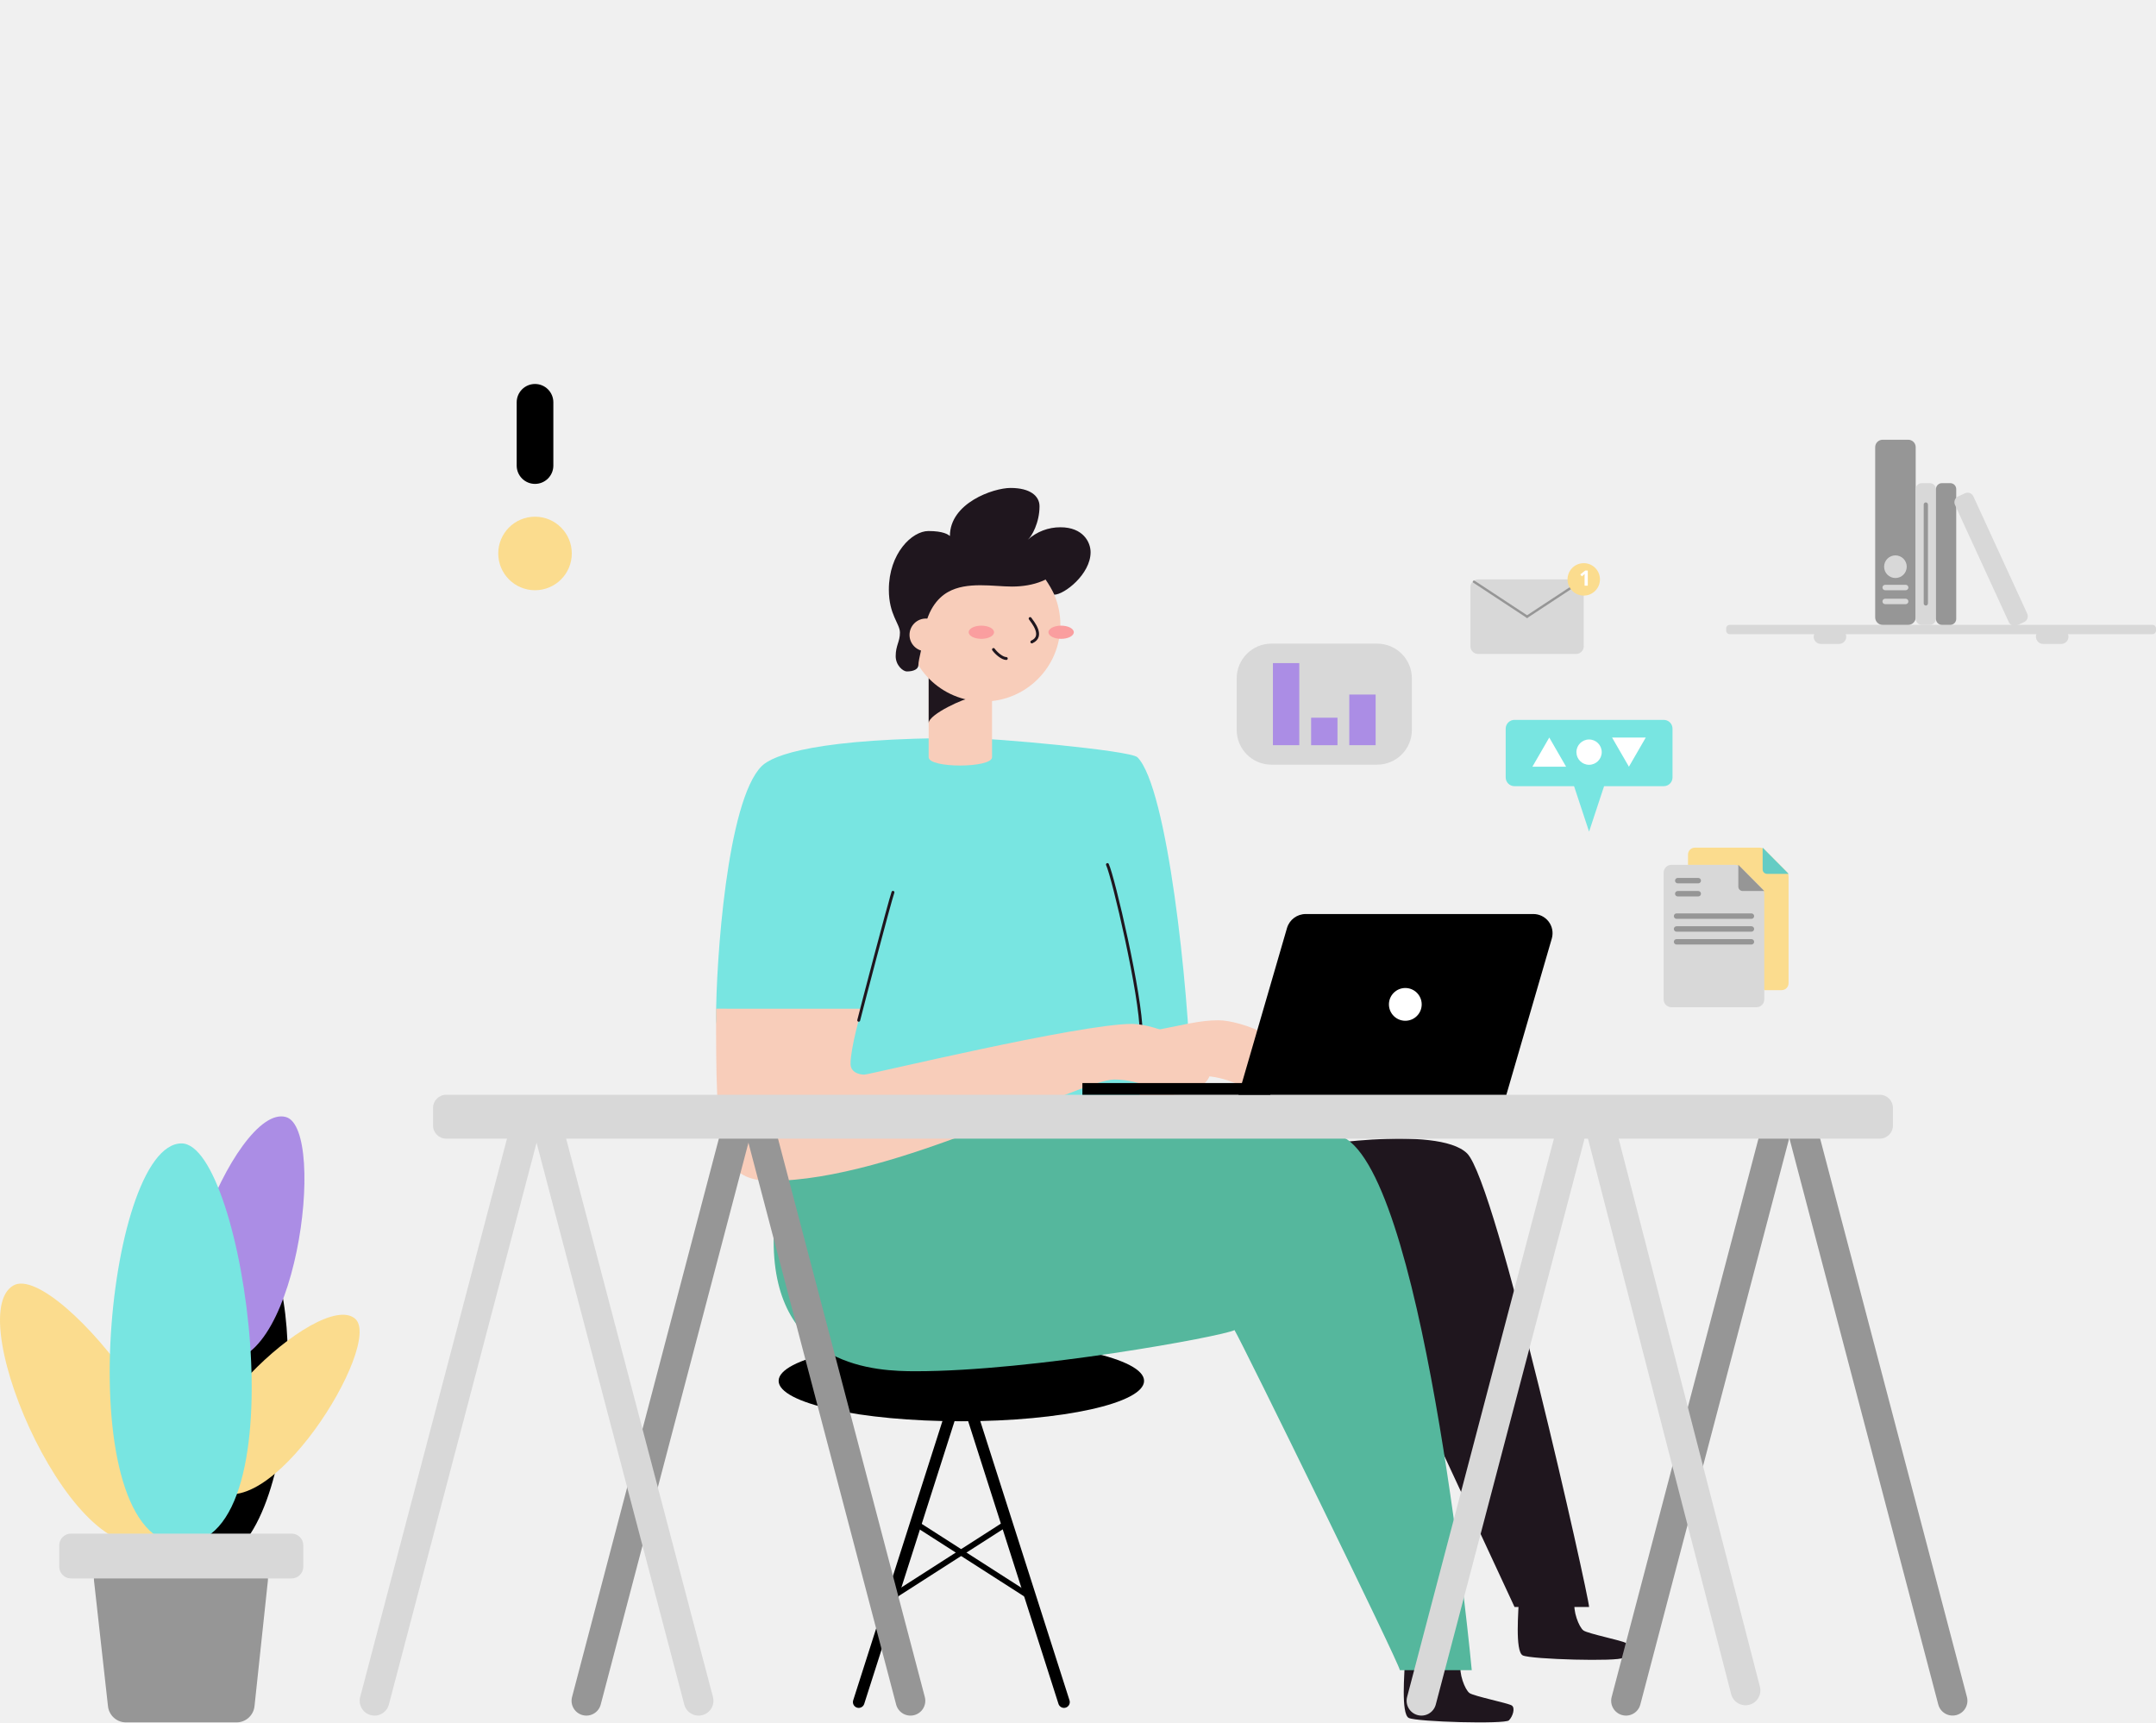
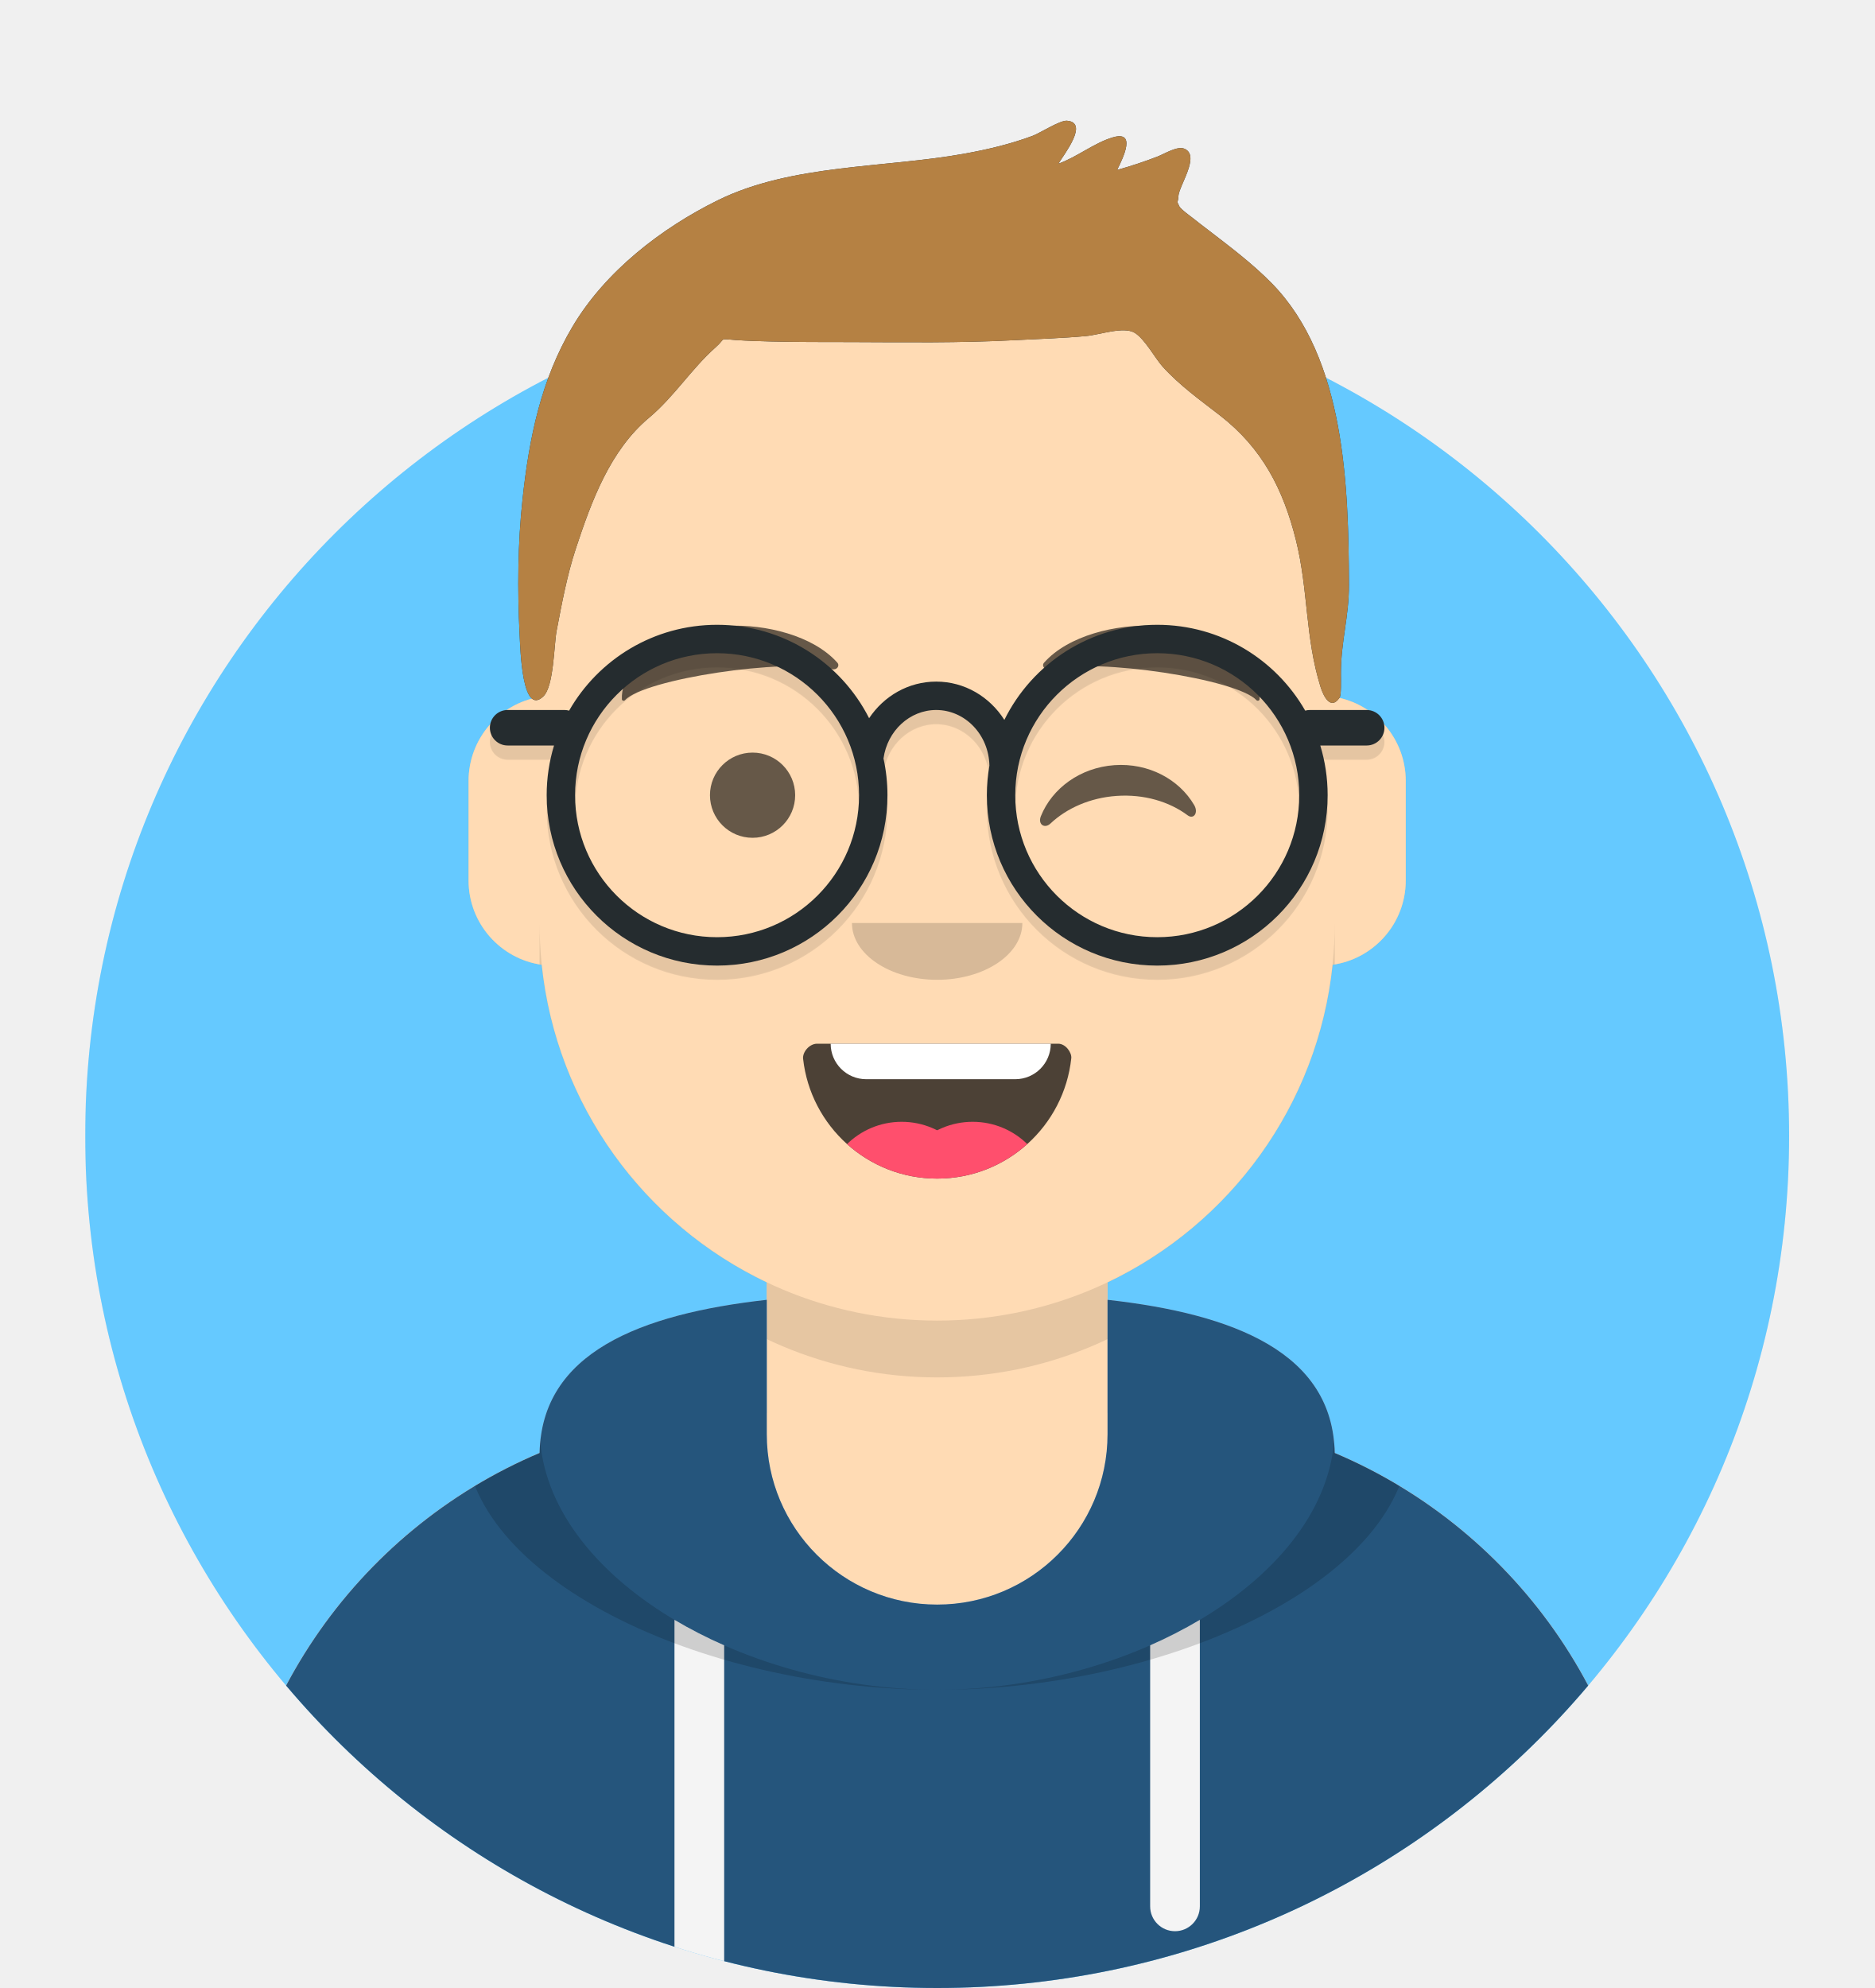
- <svg xmlns="http://www.w3.org/2000/svg" viewBox="0 0 744.66 594.92">
+ <svg xmlns="http://www.w3.org/2000/svg" xmlns:xlink="http://www.w3.org/1999/xlink" width="264px" height="280px" viewBox="0 0 264 280" version="1.1">
  <defs>
-     <style>.cls-1,.cls-11,.cls-13,.cls-2,.cls-3{fill:none;stroke-linecap:round;}.cls-1,.cls-13,.cls-2{stroke:#000;}.cls-1,.cls-2,.cls-3{stroke-miterlimit:10;}.cls-1{stroke-width:4px;}.cls-13,.cls-2{stroke-width:2px;}.cls-3{stroke:#1f161e;}.cls-4{fill:#fbdc8e;}.cls-5{fill:#969696;}.cls-6{fill:#ab8de5;}.cls-7{fill:#78e5e1;}.cls-8{fill:#d8d8d8;}.cls-9{fill:#64ccc4;}.cls-10,.cls-12{fill:#fff;}.cls-11{stroke:#969696;stroke-width:0.82px;}.cls-11,.cls-13{stroke-linejoin:round;}.cls-12{font-size:7.3px;font-family:SofiaPro-Bold, Sofia Pro;font-weight:700;}.cls-14{fill:#1f161e;}.cls-15{fill:#55b79d;}.cls-16{fill:#f8cdba;}.cls-17{fill:#fa9e9f;}</style>
+     <circle id="react-path-1" cx="120" cy="120" r="120" />
+     <path d="M12,160 C12,226.274 65.726,280 132,280 C198.274,280 252,226.274 252,160 L264,160 L264,-1.42108547e-14 L-3.19744231e-14,-1.42108547e-14 L-3.19744231e-14,160 L12,160 Z" id="react-path-2" />
+     <path d="M124,144.611 L124,163 L128,163 L128,163 C167.765,163 200,195.235 200,235 L200,244 L0,244 L0,235 C-4.86974701e-15,195.235 32.235,163 72,163 L72,163 L76,163 L76,144.611 C58.763,136.422 46.372,119.687 44.305,99.881 C38.48,99.058 34,94.052 34,88 L34,74 C34,68.054 38.325,63.118 44,62.166 L44,56 L44,56 C44,25.072 69.072,5.68137151e-15 100,0 L100,0 L100,0 C130.928,-5.68137151e-15 156,25.072 156,56 L156,62.166 C161.675,63.118 166,68.054 166,74 L166,88 C166,94.052 161.52,99.058 155.695,99.881 C153.628,119.687 141.237,136.422 124,144.611 Z" id="react-path-3" />
  </defs>
-   <g id="Layer_2" data-name="Layer 2">
-     <g id="Layer_2-2" data-name="Layer 2">
-       <ellipse cx="332.04" cy="476.96" rx="63.11" ry="13.95" />
-       <line class="cls-1" x1="332.04" y1="476.96" x2="296.59" y2="587.91" />
-       <line class="cls-1" x1="332.04" y1="476.96" x2="367.49" y2="587.91" />
-       <line class="cls-2" x1="308.23" y1="551.48" x2="347.75" y2="526.14" />
-       <line class="cls-2" x1="316.17" y1="526.14" x2="355.7" y2="551.48" />
-       <path class="cls-3" d="M394.15,356.86c-.16,4.92-.09,22.15-.9,29.52" />
-       <rect x="178.46" y="132.63" width="12.66" height="34.51" rx="6.33" ry="6.33" />
-       <circle class="cls-4" cx="184.79" cy="191.17" r="12.7" />
-       <path class="cls-4" d="M609.37,342h6a2.39,2.39,0,0,0,2.38-2.38V302.74a2.35,2.35,0,0,0-.7-1.68l-7.58-7.58a2.37,2.37,0,0,0-1.68-.7H585.4a2.39,2.39,0,0,0-2.38,2.38v3.56" />
-       <path d="M88.06,430c19,3.6,15.61,117-20.86,110.14C32.76,533.6,64.88,425.59,88.06,430Z" />
-       <path class="cls-4" d="M4.64,444c15.12-8.56,78.41,71.08,49.46,87.46C26.75,547-13.77,454.44,4.64,444Z" />
-       <path class="cls-5" d="M81.69,594.92H43.51a6.25,6.25,0,0,1-6.21-5.56l-4.82-43.28a6.26,6.26,0,0,1,6.21-7H86.31a6.25,6.25,0,0,1,6.21,6.92l-4.61,43.28A6.26,6.26,0,0,1,81.69,594.92Z" />
-       <path class="cls-6" d="M98.79,385.84c14.47,4.2,3.38,91.73-24.33,83.67C48.3,461.91,81.18,380.72,98.79,385.84Z" />
-       <path class="cls-4" d="M122.65,455.48c10,8.62-30.68,74.56-49.9,58C54.6,497.91,110.44,445,122.65,455.48Z" />
-       <path class="cls-7" d="M62.7,394.94c21.66,0,41.49,138.3,0,138.3C23.52,533.24,36.33,394.94,62.7,394.94Z" />
-       <rect class="cls-8" x="20.46" y="529.72" width="84.3" height="15.48" rx="4.05" ry="4.05" />
-       <path class="cls-8" d="M599.29,298.72h-22a2.68,2.68,0,0,0-2.68,2.69v43.8a2.69,2.69,0,0,0,2.68,2.69h29.39a2.69,2.69,0,0,0,2.68-2.69v-36.4a2.68,2.68,0,0,0-.78-1.9l-7.4-7.4A2.68,2.68,0,0,0,599.29,298.72Z" />
-       <path class="cls-5" d="M609.37,307.76H601.9a1.5,1.5,0,0,1-1.5-1.5v-7.54" />
-       <path class="cls-9" d="M617.78,301.83h-7.47a1.52,1.52,0,0,1-1.51-1.51v-7.54" />
-       <rect class="cls-7" x="520.05" y="248.65" width="57.62" height="22.9" rx="3.03" ry="3.03" />
-       <polygon class="cls-7" points="548.85 287.25 555.79 266.23 541.91 266.23 548.85 287.25" />
-       <polygon class="cls-10" points="535.1 254.75 529.28 264.82 540.91 264.82 535.1 254.75" />
-       <polygon class="cls-10" points="562.61 264.82 568.43 254.75 556.79 254.75 562.61 264.82" />
-       <circle class="cls-10" cx="548.85" cy="259.79" r="4.37" />
-       <rect class="cls-8" x="507.87" y="200.12" width="39.14" height="25.76" rx="2.65" ry="2.65" />
-       <line class="cls-11" x1="509.1" y1="200.93" x2="527.44" y2="213" />
-       <line class="cls-11" x1="547.01" y1="200.12" x2="527.44" y2="213" />
-       <circle class="cls-4" cx="547.01" cy="200.12" r="5.6" />
-       <text class="cls-12" transform="translate(545.39 202.28)">1</text>
-       <rect class="cls-8" x="596.2" y="215.83" width="148.46" height="3.22" rx="1.23" ry="1.23" />
-       <rect class="cls-5" x="647.67" y="151.89" width="13.99" height="63.94" rx="2.56" ry="2.56" />
-       <rect class="cls-8" x="661.66" y="166.88" width="7" height="48.95" rx="2.13" ry="2.13" />
-       <rect class="cls-5" x="668.66" y="166.88" width="7" height="48.95" rx="2.06" ry="2.06" />
-       <rect class="cls-8" x="684.21" y="168.74" width="7" height="48.95" rx="2.2" ry="2.2" transform="translate(-17.9 304.51) rotate(-24.66)" />
-       <circle class="cls-8" cx="654.66" cy="195.74" r="3.91" />
-       <rect class="cls-8" x="650.18" y="201.99" width="8.96" height="1.88" rx="0.94" ry="0.94" />
-       <rect class="cls-8" x="650.18" y="206.8" width="8.96" height="1.88" rx="0.94" ry="0.94" />
-       <rect class="cls-5" x="578.54" y="303.24" width="8.96" height="1.88" rx="0.94" ry="0.94" />
-       <rect class="cls-5" x="578.54" y="307.76" width="8.96" height="1.88" rx="0.94" ry="0.94" />
-       <rect class="cls-5" x="578.13" y="315.49" width="27.73" height="1.88" rx="0.94" ry="0.94" />
-       <rect class="cls-5" x="578.13" y="319.93" width="27.73" height="1.88" rx="0.94" ry="0.94" />
-       <rect class="cls-5" x="578.13" y="324.37" width="27.73" height="1.88" rx="0.94" ry="0.94" />
-       <rect class="cls-5" x="664.43" y="173.54" width="1.46" height="35.62" rx="0.73" ry="0.73" />
-       <rect class="cls-8" x="626.43" y="217.44" width="11.24" height="4.98" rx="2.49" ry="2.49" />
-       <rect class="cls-8" x="703.19" y="217.44" width="11.24" height="4.98" rx="2.49" ry="2.49" />
-       <rect class="cls-8" x="427.14" y="222.31" width="60.51" height="41.81" rx="12" ry="12" />
-       <rect class="cls-6" x="439.66" y="229.04" width="9.1" height="28.35" />
-       <rect class="cls-6" x="452.85" y="247.9" width="9.1" height="9.5" />
-       <rect class="cls-6" x="466.03" y="239.9" width="9.1" height="17.49" />
-       <path class="cls-14" d="M485.19,574.68c0,2.37-1.39,17.32,1.38,18.7s33.22,2.22,34.6.83,2.21-4.29,1-5.12-13-3.18-14.6-4.29-3.81-7-3-10.12" />
-       <path class="cls-7" d="M394.15,379.25l17.14-6.15c-.74-31.27-8.05-101.14-18.43-111.53-2.44-2.43-50.7-6.67-59.31-6.67-51.38,0-66.62,5.86-70.49,9.74-12,12-15.74,67.6-15.74,87.07s55,29.57,55,29.57l64.47,4.43s14.14,1.46,26.37,2.18C393.43,384.14,394.15,379.25,394.15,379.25Z" />
-       <path class="cls-14" d="M445.22,397.38c4.69-1.39,51.33-9,61.49,1s42.14,153.37,42.14,156.67H523.1l-34.76-74.81" />
-       <path class="cls-15" d="M275.41,384.63c-1.17,5.85-8.2,12.13-8.2,44,0,44.07,36.1,45,49.06,45,40.38,0,105.71-12,110.12-14.2,2.93,4.9,56.86,115,57.11,117.46h24.83s-15.39-164.72-43.16-183.4C456.15,387.49,296.12,381.07,275.41,384.63Z" />
-       <path class="cls-16" d="M420.81,352.41c-6.52,0-11.9,1.55-26.66,4.45l-.77,28.24c14-5.64,17.25-13.48,21.31-13.48,10.14,0,15.44,5.23,21.43,5.23,4.18,0,11.7-3.28,11.7-7.74C447.82,359.77,428.89,352.41,420.81,352.41Z" />
-       <path class="cls-14" d="M524.56,553.07c0,2.38-1.39,17.32,1.38,18.71s33.22,2.21,34.6.83,2.21-4.29,1-5.12-13-3.19-14.6-4.3-3.81-7-3-10.12" />
-       <path class="cls-16" d="M342.64,261.55c0,3.77-21.89,3.88-21.89,0V230.89h21.89Z" />
-       <path class="cls-14" d="M335.51,241c-2,0-14.76,5.64-14.76,8.79V233.15C323.93,233.15,335.51,241,335.51,241Z" />
-       <circle class="cls-16" cx="339.74" cy="215.8" r="26.5" />
-       <path class="cls-14" d="M367.09,195c-3.28,5.21-10.14,7.6-17.57,7.6-6.33,0-15.55-1.84-22.11,1.9-3.55,2-7.62,6.55-8.44,15.66,0,1.56-1.77,7.61-1.77,9.56,0,1.33-1.5,2.2-4,2.2-1.29,0-3.84-2.09-3.84-5.28,0-3.69,1.47-5,1.47-8.13S307,212.37,307,203.67c0-12.53,8-20.25,13.66-20.25,5.16,0,6.78,1.2,7.43,1.71,0-11.39,15-16.59,20.95-16.59,6.8,0,10,2.79,10,6.34,0,5.66-2.7,10.47-4.07,11.55a16.8,16.8,0,0,1,11.3-4.31c7.79,0,10.41,5.12,10.41,8.62,0,7.61-9.13,14.66-12.53,14.66a36.33,36.33,0,0,0-3-5.19" />
-       <circle class="cls-16" cx="319.79" cy="219.3" r="5.65" />
-       <ellipse class="cls-17" cx="366.5" cy="218.38" rx="4.38" ry="2.28" />
-       <ellipse class="cls-17" cx="338.95" cy="218.38" rx="4.38" ry="2.28" />
-       <path class="cls-3" d="M355.8,213.65c.82,1.17,5,6.08.59,8.07" />
-       <path class="cls-3" d="M347.56,227.45c-1.32,0-3.35-1.64-4.42-3.11" />
-       <path class="cls-3" d="M382.5,298.62c2,4.25,11.65,45.25,11.65,58.24" />
-       <path class="cls-16" d="M247.32,348.41c0,46.09.43,59.46,18.93,59.46,42.64,0,107.1-35,118.59-35,10.15,0,15.45,5.24,21.44,5.24,4.17,0,11.69-3.29,11.69-7.74,0-9.35-18.93-16.71-27-16.71-18.17,0-90.68,17.52-92.45,17.52s-4.75-.77-4.75-3.75c0-5.41,3.54-17.91,4-19Z" />
-       <path class="cls-3" d="M308.42,308.21c-1.22,3.51-10.73,39.78-11.83,44.2" />
-       <rect class="cls-5" x="643.68" y="384.29" width="10.24" height="211.6" rx="5.12" ry="5.12" transform="translate(1400.9 799.09) rotate(165.27)" />
-       <rect class="cls-5" x="582.06" y="384.29" width="10.24" height="211.6" rx="5.12" ry="5.12" transform="translate(143.93 -133.2) rotate(14.73)" />
-       <rect class="cls-8" x="511.42" y="384.29" width="10.24" height="211.6" rx="5.12" ry="5.12" transform="translate(141.6 -115.24) rotate(14.73)" />
-       <rect class="cls-8" x="572.16" y="384.29" width="10.24" height="211.6" rx="5.12" ry="5.12" transform="matrix(-0.97, 0.25, -0.25, -0.97, 1260.2, 817.28)" />
-       <rect class="cls-5" x="223" y="384.29" width="10.24" height="211.6" rx="5.12" ry="5.12" transform="translate(132.12 -41.9) rotate(14.73)" />
-       <rect class="cls-5" x="283.75" y="384.29" width="10.24" height="211.6" rx="5.12" ry="5.12" transform="translate(692.86 890.62) rotate(165.27)" />
-       <rect class="cls-8" x="149.57" y="378.14" width="504.23" height="15.15" rx="4.53" ry="4.53" />
-       <rect class="cls-8" x="149.82" y="384.29" width="10.24" height="211.6" rx="5.12" ry="5.12" transform="translate(129.72 -23.29) rotate(14.73)" />
-       <rect class="cls-8" x="210.56" y="384.29" width="10.24" height="211.6" rx="5.12" ry="5.12" transform="translate(548.9 909.23) rotate(165.27)" />
-       <path d="M520.28,378.14H427.77l16.76-57.64a6.73,6.73,0,0,1,6.48-4.79h78.5a6.62,6.62,0,0,1,6.48,8.41Z" />
-       <circle class="cls-10" cx="485.38" cy="346.92" r="5.66" />
-       <rect x="373.85" y="374.09" width="64.91" height="4.05" />
+   <g id="Avataaar" stroke="none" stroke-width="1" fill="none" fill-rule="evenodd">
+     <g transform="translate(-825, -1100)" id="Avataaar/Circle">
+       <g transform="translate(825, 1100)">
+         <g id="Circle" stroke-width="1" fill-rule="evenodd" transform="translate(12, 40)">
+           <mask id="react-mask-4" fill="white">
+             <use xlink:href="#react-path-1" />
+           </mask>
+           <use id="Circle-Background" fill="#E6E6E6" xlink:href="#react-path-1" />
+           <g id="Color/Palette/Blue-01" mask="url(#react-mask-4)" fill="#65C9FF">
+             <rect id="🖍Color" x="0" y="0" width="240" height="240" />
+           </g>
+         </g>
+         <mask id="react-mask-5" fill="white">
+           <use xlink:href="#react-path-2" />
+         </mask>
+         <g id="Mask" />
+         <g id="Avataaar" stroke-width="1" fill-rule="evenodd" mask="url(#react-mask-5)">
+           <g id="Body" transform="translate(32, 36)">
+             <mask id="react-mask-6" fill="white">
+               <use xlink:href="#react-path-3" />
+             </mask>
+             <use fill="#D0C6AC" xlink:href="#react-path-3" />
+             <g id="Skin/👶🏽-03-Brown" mask="url(#react-mask-6)" fill="#FFDBB4">
+               <g transform="translate(0, 0)" id="Color">
+                 <rect x="0" y="0" width="264" height="280" />
+               </g>
+             </g>
+             <path d="M156,79 L156,102 C156,132.928 130.928,158 100,158 C69.072,158 44,132.928 44,102 L44,79 L44,94 C44,124.928 69.072,150 100,150 C130.928,150 156,124.928 156,94 L156,79 Z" id="Neck-Shadow" fill-opacity="0.1" fill="#000000" mask="url(#react-mask-6)" />
+           </g>
+           <g id="Clothing/Hoodie" transform="translate(0, 170)">
+             <defs>
+               <path d="M108,13.071 C90.081,15.076 76.28,20.552 76.004,34.645 C50.146,45.568 32,71.165 32,100.999 L32,100.999 L32,110 L232,110 L232,100.999 C232,71.165 213.854,45.568 187.996,34.645 C187.72,20.552 173.919,15.076 156,13.071 L156,32 L156,32 C156,45.255 145.255,56 132,56 L132,56 C118.745,56 108,45.255 108,32 L108,13.071 Z" id="react-path-203" />
+             </defs>
+             <mask id="react-mask-204" fill="white">
+               <use xlink:href="#react-path-203" />
+             </mask>
+             <use id="Hoodie" fill="#B7C1DB" fill-rule="evenodd" xlink:href="#react-path-203" />
+             <g id="Color/Palette/Gray-01" mask="url(#react-mask-204)" fill-rule="evenodd" fill="#25557C">
+               <rect id="🖍Color" x="0" y="0" width="264" height="110" />
+             </g>
+             <path d="M102,61.739 L102,110 L95,110 L95,58.15 C97.204,59.46 99.547,60.661 102,61.739 Z M169,58.15 L169,98.5 C169,100.433 167.433,102 165.5,102 C163.567,102 162,100.433 162,98.5 L162,61.739 C164.453,60.661 166.796,59.46 169,58.15 Z" id="Straps" fill="#F4F4F4" fill-rule="evenodd" mask="url(#react-mask-204)" />
+             <path d="M90.96,12.724 C75.909,15.571 65.5,21.243 65.5,32.308 C65.5,52.02 98.538,68 132,68 C165.462,68 198.5,52.02 198.5,32.308 C198.5,21.243 188.091,15.571 173.04,12.724 C182.125,16.074 188,21.706 188,31.077 C188,51.469 160.179,68 132,68 C103.821,68 76,51.469 76,31.077 C76,21.706 81.875,16.074 90.96,12.724 Z" id="Shadow" fill-opacity="0.16" fill="#000000" fill-rule="evenodd" mask="url(#react-mask-204)" />
+           </g>
+           <g id="Face" transform="translate(76, 82)" fill="#000000">
+             <g id="Mouth/Smile" transform="translate(2, 52)">
+               <defs>
+                 <path d="M35.118,15.128 C36.176,24.62 44.226,32 54,32 C63.804,32 71.874,24.574 72.892,15.04 C72.974,14.273 72.117,13 71.043,13 C56.149,13 44.738,13 37.087,13 C36.007,13 35.012,14.178 35.118,15.128 Z" id="react-path-235" />
+               </defs>
+               <mask id="react-mask-236" fill="white">
+                 <use xlink:href="#react-path-235" />
+               </mask>
+               <use id="Mouth" fill-opacity="0.7" fill="#000000" fill-rule="evenodd" xlink:href="#react-path-235" />
+               <rect id="Teeth" fill="#FFFFFF" fill-rule="evenodd" mask="url(#react-mask-236)" x="39" y="2" width="31" height="16" rx="5" />
+               <g id="Tongue" stroke-width="1" fill-rule="evenodd" mask="url(#react-mask-236)" fill="#FF4F6D">
+                 <g transform="translate(38, 24)">
+                   <circle cx="11" cy="11" r="11" />
+                   <circle cx="21" cy="11" r="11" />
+                 </g>
+               </g>
+             </g>
+             <g id="Nose/Default" transform="translate(28, 40)" fill-opacity="0.16">
+               <path d="M16,8 C16,12.418 21.373,16 28,16 L28,16 C34.627,16 40,12.418 40,8" id="Nose" />
+             </g>
+             <g id="Eyes/Wink-😉" transform="translate(0, 8)" fill-opacity="0.6">
+               <circle id="Eye" cx="30" cy="22" r="6" />
+               <path d="M70.412,24.205 C72.259,20.406 76.417,17.758 81.25,17.758 C86.066,17.758 90.211,20.387 92.068,24.165 C92.619,25.287 91.834,26.205 91.043,25.525 C88.592,23.417 85.111,22.101 81.25,22.101 C77.509,22.101 74.126,23.336 71.69,25.329 C70.799,26.058 69.872,25.316 70.412,24.205 Z" id="Winky-Wink" transform="translate(81.25223, 21.75758) rotate(-4) translate(-81.25223, -21.75758) " />
+             </g>
+             <g id="Eyebrow/Natural/Default-Natural" fill-opacity="0.6">
+               <path d="M26.039,6.21 C20.278,6.983 11.293,12.005 12.044,17.818 C12.069,18.008 12.357,18.067 12.481,17.908 C14.967,14.72 34.193,10.037 41.194,11.015 C41.835,11.104 42.258,10.443 41.821,10.03 C38.077,6.495 31.2,5.512 26.039,6.21" id="Eyebrow" transform="translate(27, 12) rotate(5) translate(-27, -12) " />
+               <path d="M85.039,6.21 C79.278,6.983 70.293,12.005 71.044,17.818 C71.069,18.008 71.357,18.067 71.481,17.908 C73.967,14.72 93.193,10.037 100.194,11.015 C100.835,11.104 101.258,10.443 100.821,10.03 C97.077,6.495 90.2,5.512 85.039,6.21" id="Eyebrow" transform="translate(86, 12) scale(-1, 1) rotate(5) translate(-86, -12) " />
+             </g>
+           </g>
+           <g id="Top" stroke-width="1" fill-rule="evenodd">
+             <defs>
+               <rect id="react-path-147" x="0" y="0" width="264" height="280" />
+               <path d="M180.15,39.92 C177.39,37.1 174.186,34.707 171.069,32.307 C170.382,31.777 169.683,31.261 169.011,30.712 C168.858,30.587 167.292,29.466 167.105,29.053 C166.654,28.06 166.915,28.833 166.977,27.649 C167.056,26.151 170.111,21.919 167.831,20.949 C166.828,20.522 165.04,21.658 164.078,22.033 C162.196,22.767 160.292,23.393 158.347,23.933 C159.279,22.076 161.055,18.359 157.716,19.354 C155.114,20.129 152.69,22.122 150.076,23.059 C150.941,21.642 154.4,17.248 151.274,17.002 C150.302,16.926 147.471,18.75 146.424,19.14 C143.287,20.305 140.083,21.059 136.79,21.653 C125.592,23.671 112.497,23.095 102.137,28.193 C94.149,32.124 86.263,38.222 81.648,45.988 C77.201,53.473 75.538,61.664 74.607,70.241 C73.924,76.536 73.868,83.043 74.188,89.36 C74.292,91.43 74.525,100.971 77.532,98.081 C79.03,96.642 79.019,90.828 79.396,88.86 C80.147,84.945 80.87,81.013 82.122,77.223 C84.328,70.544 86.931,63.43 92.427,58.83 C95.954,55.878 98.431,51.889 101.806,48.911 C103.322,47.574 102.165,47.713 104.603,47.889 C106.241,48.006 107.885,48.051 109.526,48.094 C113.322,48.193 117.124,48.168 120.921,48.181 C128.568,48.209 136.179,48.317 143.819,47.916 C147.214,47.739 150.618,47.642 154.004,47.328 C155.895,47.153 159.251,45.941 160.808,46.867 C162.233,47.714 163.713,50.482 164.736,51.615 C167.154,54.294 170.036,56.339 172.862,58.535 C178.757,63.115 181.732,68.867 183.523,76.023 C185.306,83.153 184.806,89.768 187.013,96.785 C187.402,98.018 188.429,100.145 189.695,98.239 C189.93,97.885 189.87,95.939 189.87,94.819 C189.87,90.3 191.014,86.908 191,82.359 C190.944,68.527 190.496,50.491 180.15,39.92 Z" id="react-path-146" />
+               <filter x="-0.8%" y="-2.0%" width="101.5%" height="108.0%" filterUnits="objectBoundingBox" id="react-filter-143">
+                 <feOffset dx="0" dy="2" in="SourceAlpha" result="shadowOffsetOuter1" />
+                 <feColorMatrix values="0 0 0 0 0   0 0 0 0 0   0 0 0 0 0  0 0 0 0.16 0" type="matrix" in="shadowOffsetOuter1" result="shadowMatrixOuter1" />
+                 <feMerge>
+                   <feMergeNode in="shadowMatrixOuter1" />
+                   <feMergeNode in="SourceGraphic" />
+                 </feMerge>
+               </filter>
+             </defs>
+             <mask id="react-mask-145" fill="white">
+               <use xlink:href="#react-path-147" />
+             </mask>
+             <g id="Mask" />
+             <g id="Top/Short-Hair/Short-Flat" mask="url(#react-mask-145)">
+               <g transform="translate(-1, 0)">
+                 <mask id="react-mask-144" fill="white">
+                   <use xlink:href="#react-path-146" />
+                 </mask>
+                 <use id="Short-Hair" stroke="none" fill="#1F3140" fill-rule="evenodd" xlink:href="#react-path-146" />
+                 <g id="Skin/👶🏽-03-Brown" mask="url(#react-mask-144)" fill="#B58143">
+                   <g transform="translate(0, 0) " id="Color">
+                     <rect x="0" y="0" width="264" height="280" />
+                   </g>
+                 </g>
+                 <g id="Top/_Resources/Round" fill="none" transform="translate(62, 85)">
+                   <defs>
+                     <path d="M80.465,16.394 C84.38,8.459 92.553,3 102,3 C110.92,3 118.703,7.866 122.84,15.088 C123.05,15.031 123.272,15 123.5,15 L131.5,15 C132.881,15 134,16.119 134,17.5 C134,18.881 132.881,20 131.5,20 L124.963,20 C125.637,22.215 126,24.565 126,27 C126,40.255 115.255,51 102,51 C88.745,51 78,40.255 78,27 C78,25.578 78.124,24.185 78.361,22.831 C78.276,18.455 74.914,15 70.862,15 C67.126,15 63.975,17.94 63.442,21.83 C63.807,23.495 64,25.225 64,27 C64,40.255 53.255,51 40,51 C26.745,51 16,40.255 16,27 C16,24.565 16.363,22.215 17.037,20 L10.5,20 C9.119,20 8,18.881 8,17.5 C8,16.119 9.119,15 10.5,15 L10.5,15 L18.5,15 C18.728,15 18.95,15.031 19.16,15.088 C23.297,7.866 31.08,3 40,3 C49.352,3 57.455,8.349 61.416,16.155 C63.493,13.039 66.949,11 70.862,11 C74.875,11 78.407,13.144 80.465,16.394 Z M40,47 C51.046,47 60,38.046 60,27 C60,15.954 51.046,7 40,7 C28.954,7 20,15.954 20,27 C20,38.046 28.954,47 40,47 Z M102,47 C113.046,47 122,38.046 122,27 C122,15.954 113.046,7 102,7 C90.954,7 82,15.954 82,27 C82,38.046 90.954,47 102,47 Z" id="react-path-155" />
+                     <filter x="-0.8%" y="-2.1%" width="101.6%" height="108.3%" filterUnits="objectBoundingBox" id="react-filter-156">
+                       <feOffset dx="0" dy="2" in="SourceAlpha" result="shadowOffsetOuter1" />
+                       <feColorMatrix values="0 0 0 0 0   0 0 0 0 0   0 0 0 0 0  0 0 0 0.1 0" type="matrix" in="shadowOffsetOuter1" />
+                     </filter>
+                   </defs>
+                   <g id="Lennon-Glasses">
+                     <use fill="black" fill-opacity="1" filter="url(#react-filter-156)" xlink:href="#react-path-155" />
+                     <use fill="#252C2F" fill-rule="evenodd" xlink:href="#react-path-155" />
+                   </g>
+                 </g>
+               </g>
+             </g>
+           </g>
+         </g>
+       </g>
    </g>
  </g>
</svg>
